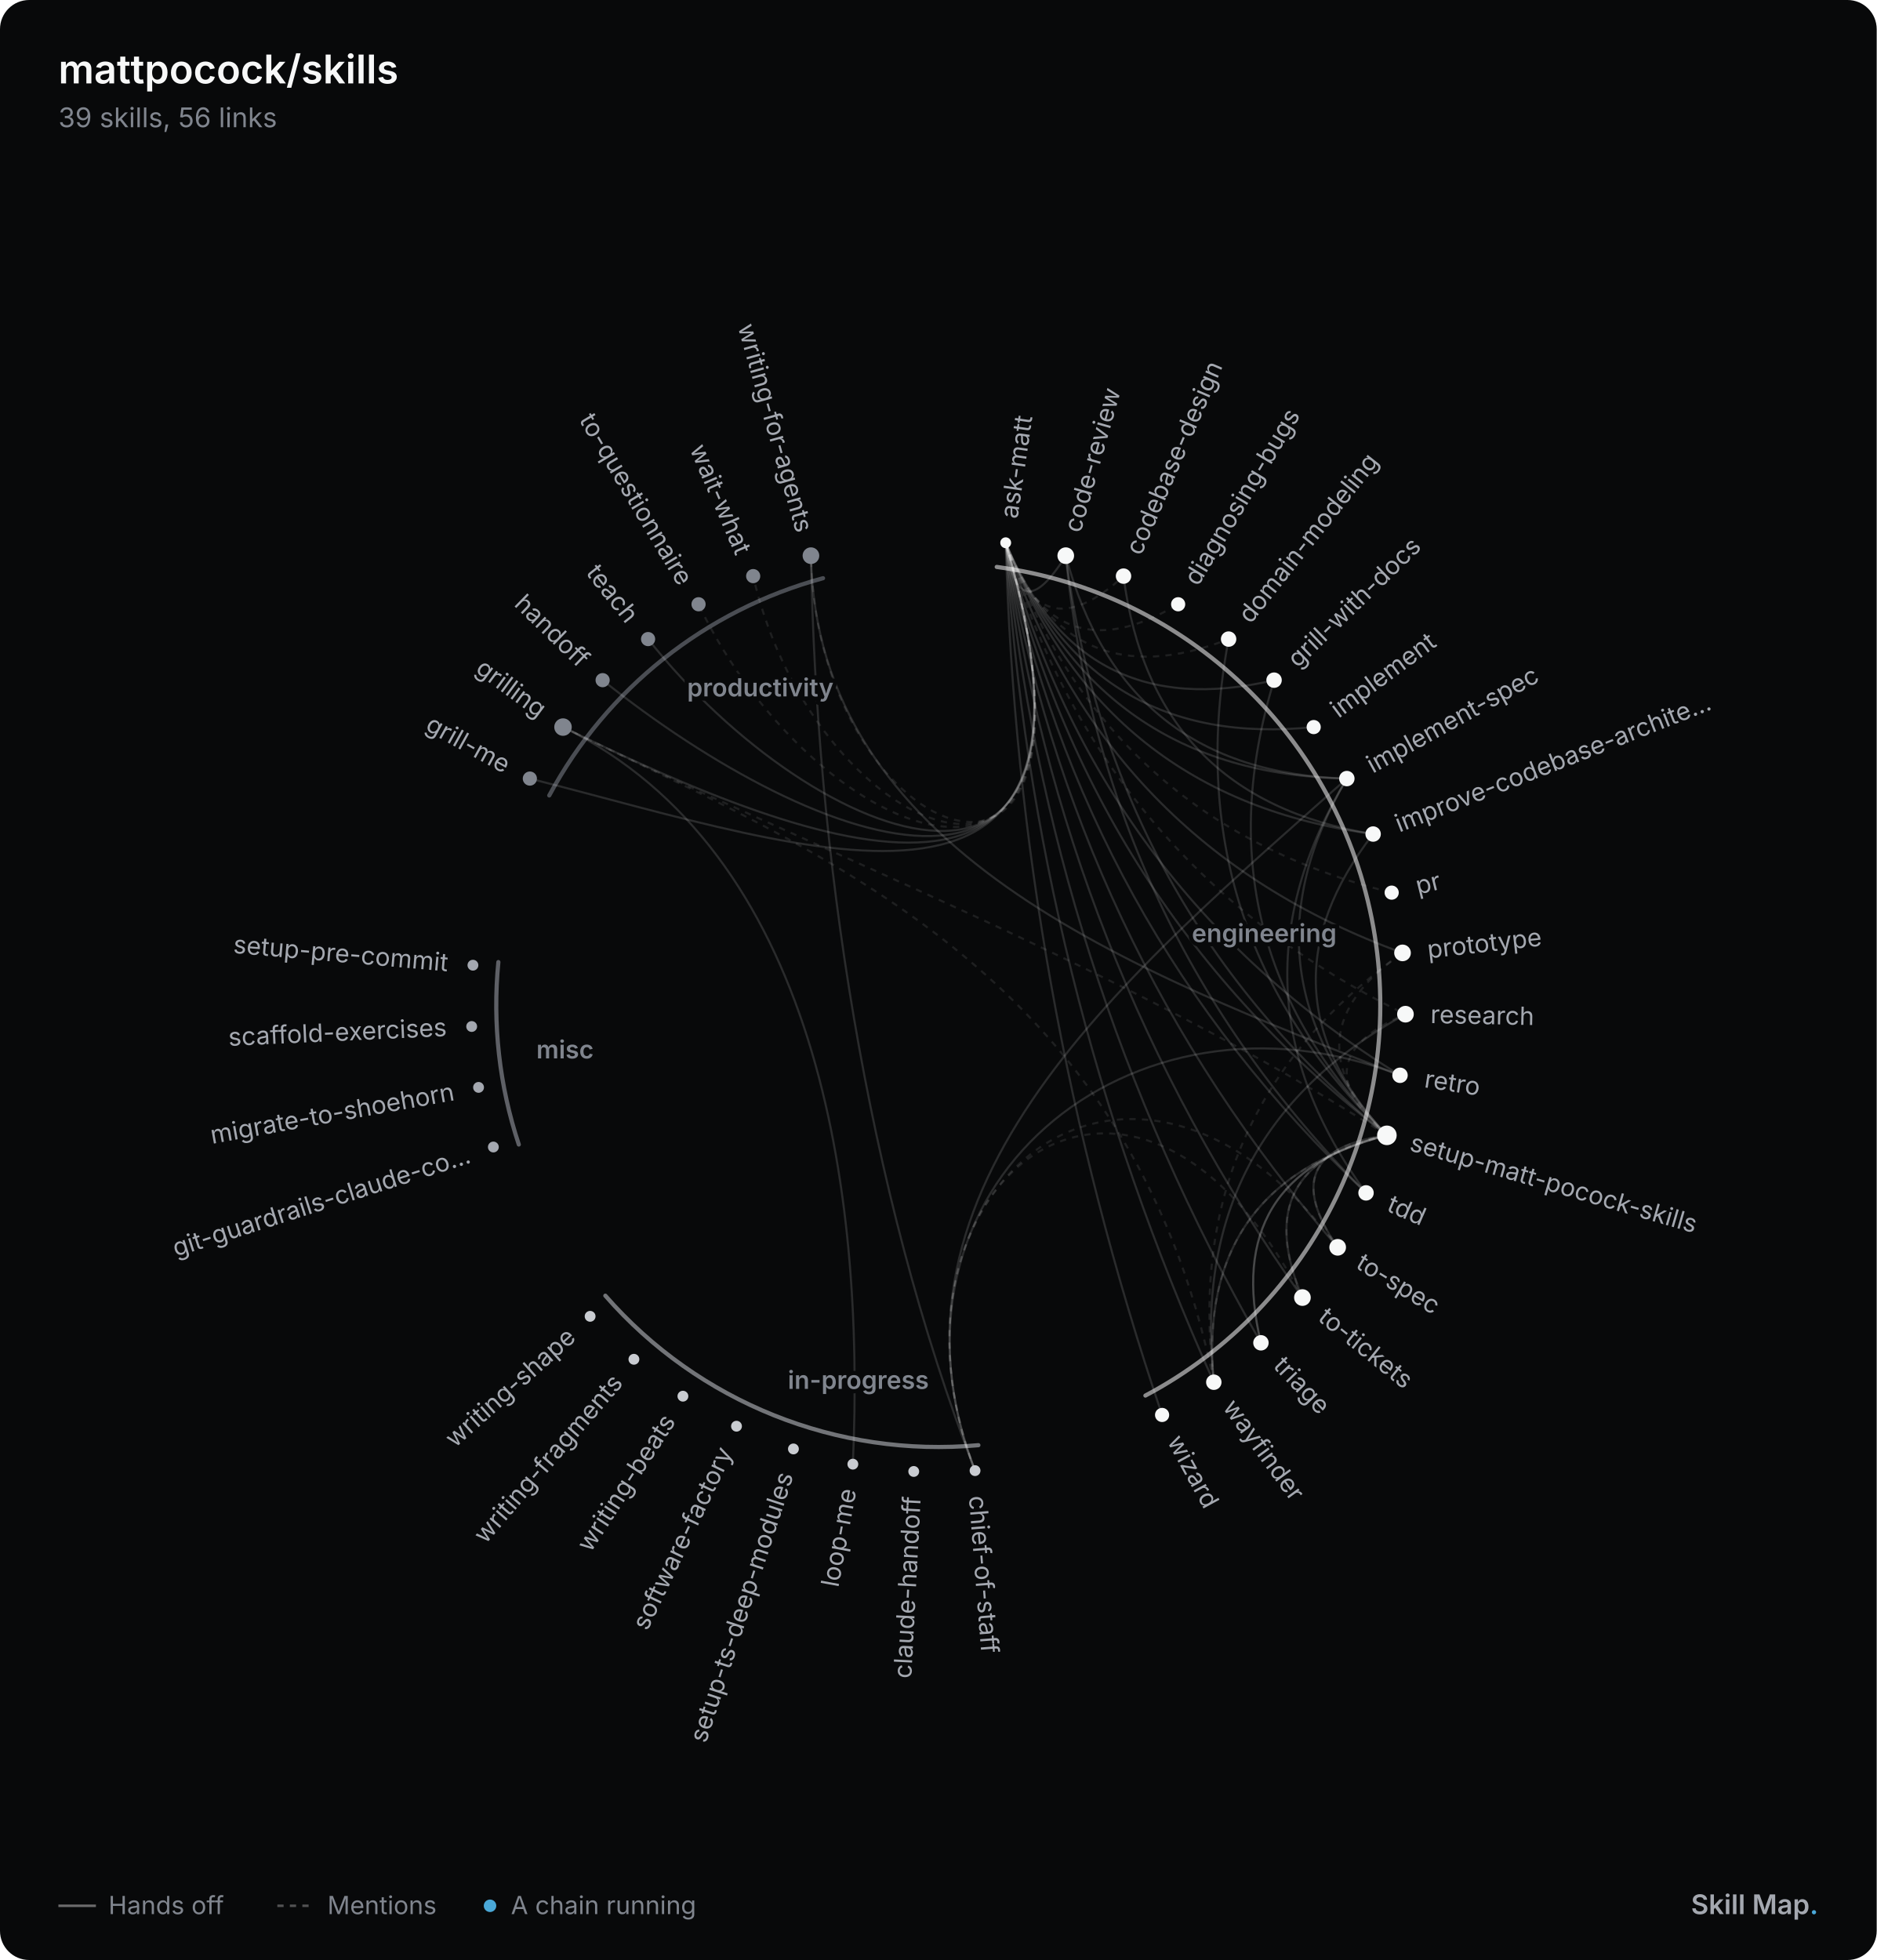
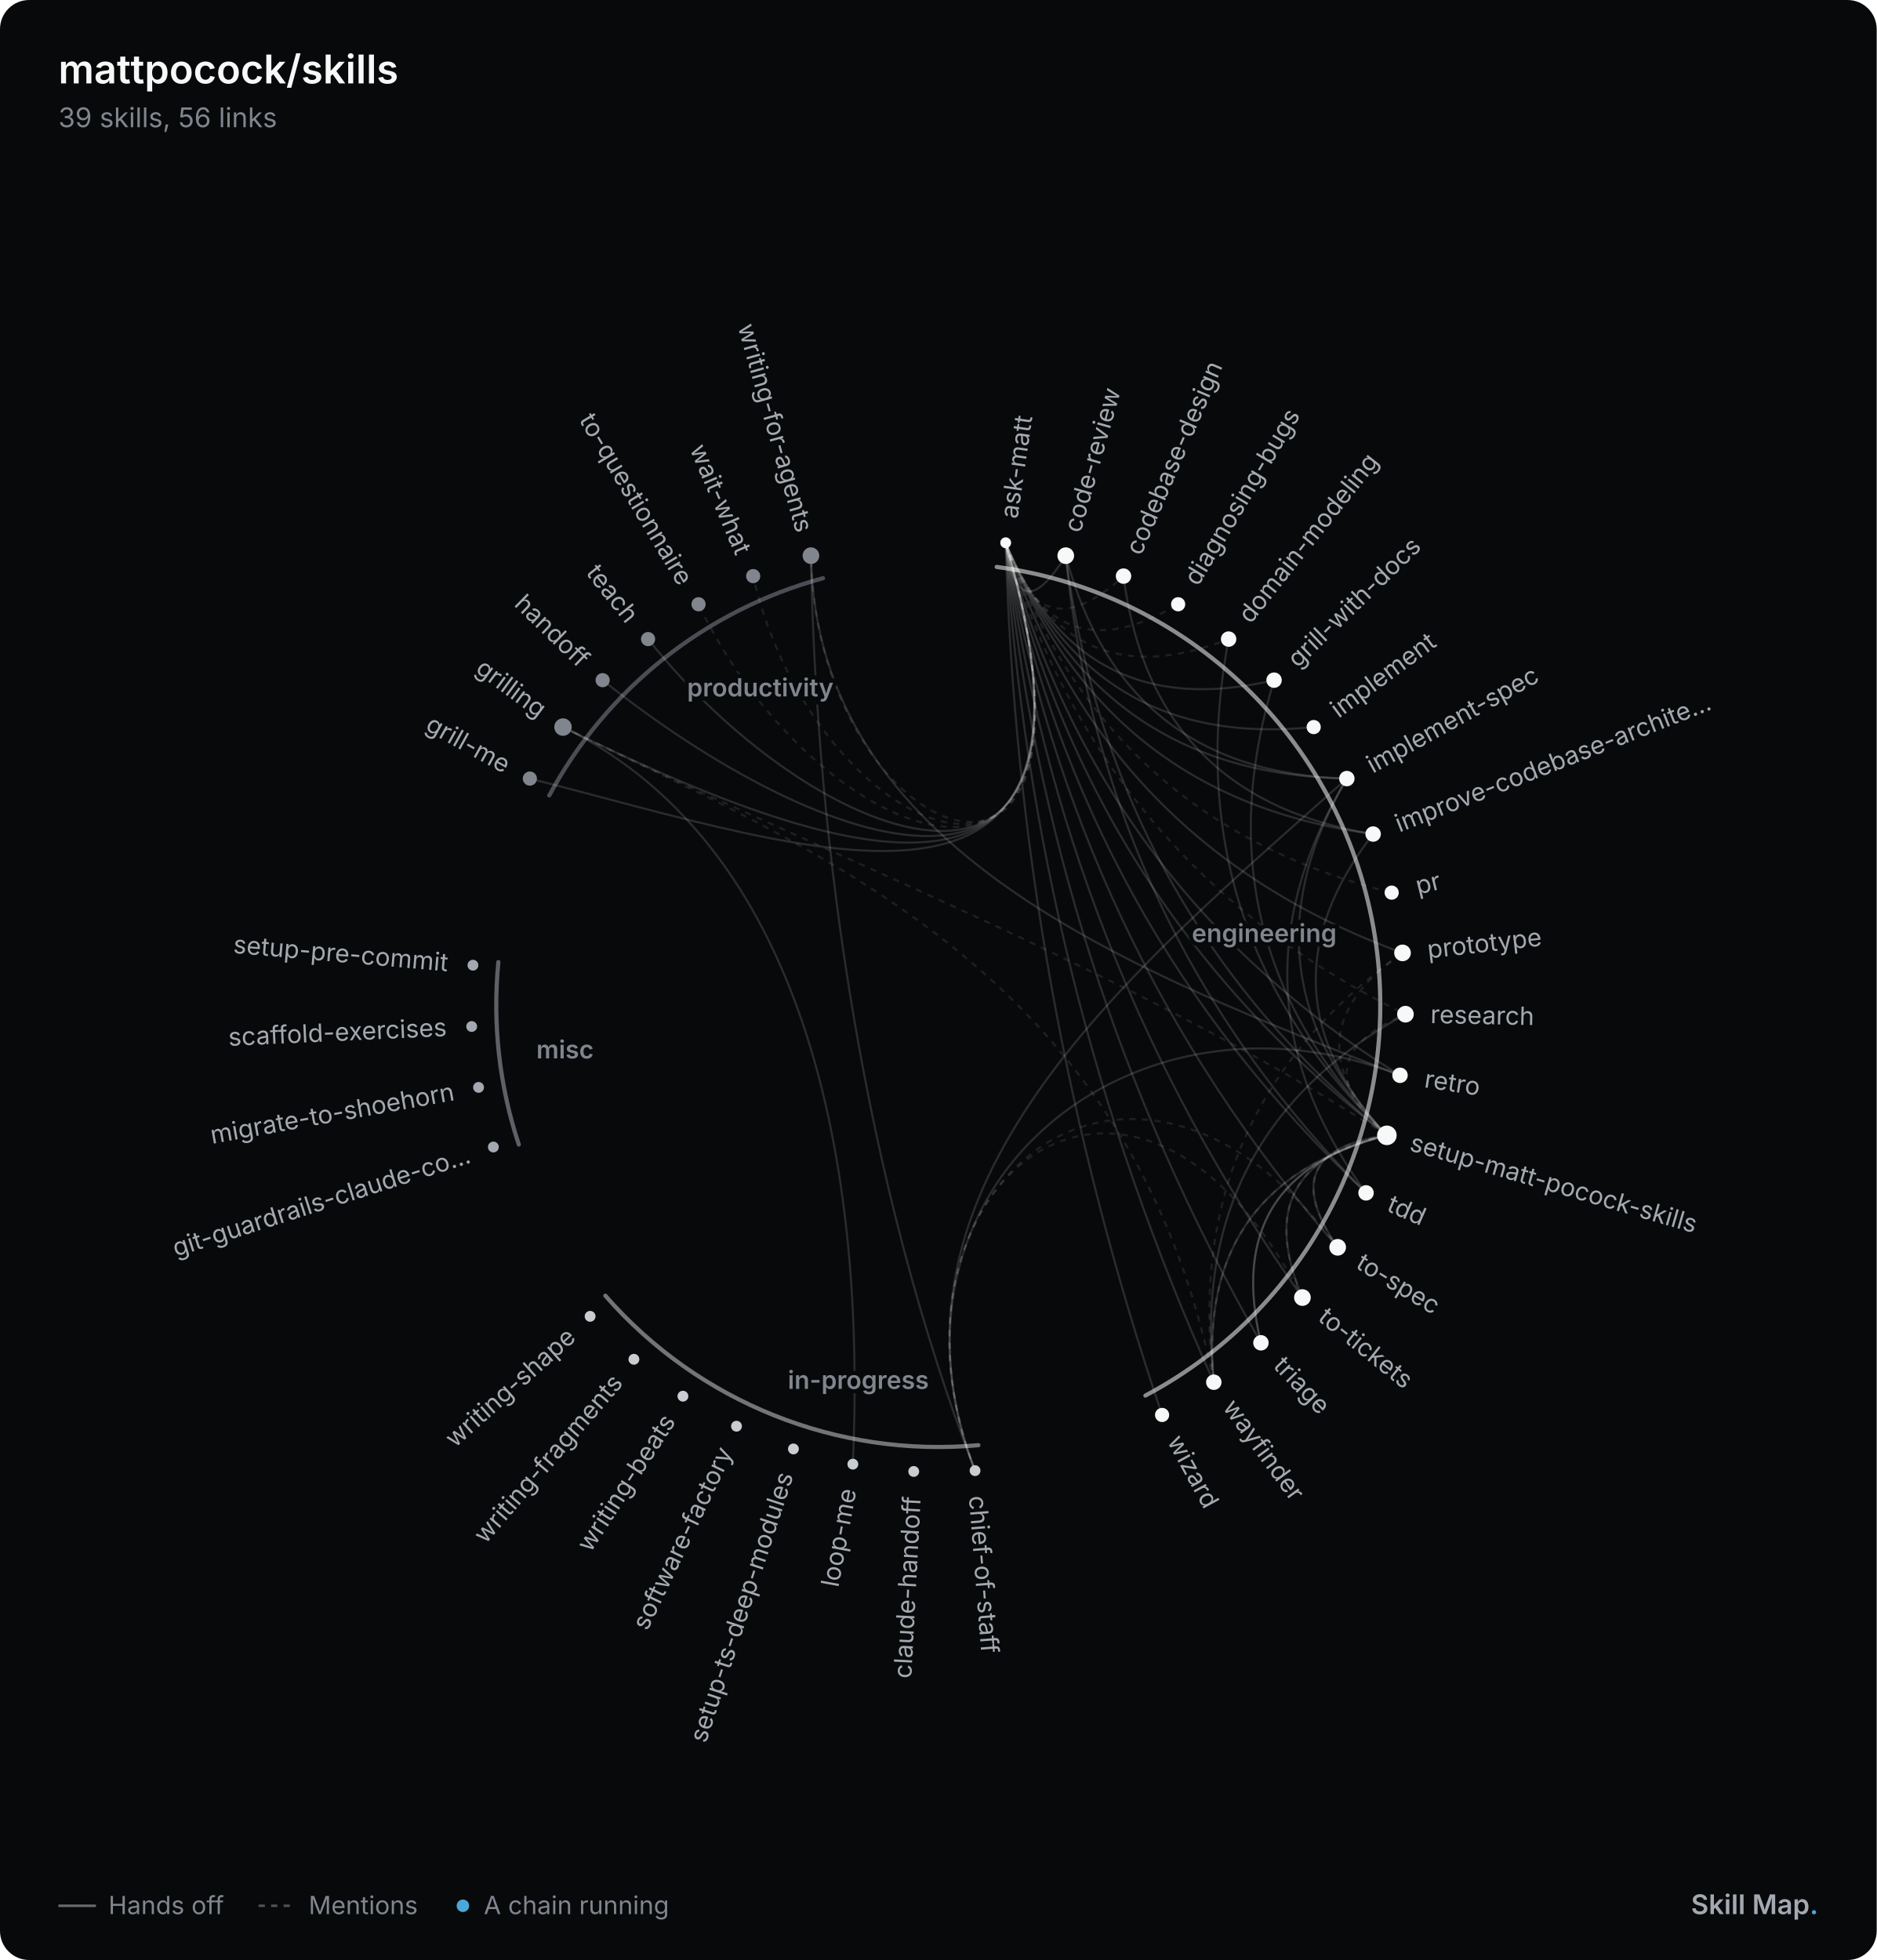
<svg xmlns="http://www.w3.org/2000/svg" viewBox="0 0 900 940" width="900" height="940" role="img" aria-label="Skill map of mattpocock/skills: 39 skills, 56 links">
  <rect width="900" height="940" rx="14" fill="#08090a" />
  <text x="28" y="40" font-size="19" font-weight="600" fill="#f7f8f8">mattpocock/skills</text>
  <text x="28" y="61" font-size="13" fill="#80858e">39 skills, 56 links</text>
  <style>text{font-family:-apple-system,BlinkMacSystemFont,'Segoe UI',Inter,system-ui,sans-serif}.sm-lab{fill:#a4a8b0}.sm-lab.on{fill:#f7f8f8;font-weight:600}.sm-lab.dim{fill:#45484d}.sm-grp{fill:#80858e;font-weight:600}.sm-e{fill:none;stroke:rgba(255,255,255,.14);stroke-width:1}.sm-e.m{stroke-dasharray:3 3;stroke:rgba(255,255,255,.09)}.sm-e.dim{stroke:rgba(255,255,255,.03)}.sm-e.in{stroke:#c9ccd1;stroke-width:1.5}.sm-e.h1{stroke:#4aa8d8;stroke-width:1.8}.sm-e.h2{stroke:#4aa8d8;stroke-opacity:.55;stroke-width:1.4}.sm-e.h3{stroke:#4aa8d8;stroke-opacity:.3;stroke-width:1.2}.sm-arc{fill:none;stroke-width:2;stroke-linecap:round}.sm-hot{fill:none;stroke:#4aa8d8;stroke-width:1.8}</style>
  <path class="sm-arc" stroke="#f7f8f8" stroke-opacity=".55" d="M478 271.9A212 212 0 0 1 549.3 669.3" />
  <path class="sm-arc" stroke="#c9ccd1" stroke-opacity=".55" d="M469.2 693.1A212 212 0 0 1 290.3 621.4" />
  <path class="sm-arc" stroke="#a4a8b0" stroke-opacity=".55" d="M248.8 548.9A212 212 0 0 1 239 461.4" />
  <path class="sm-arc" stroke="#80858e" stroke-opacity=".55" d="M263.4 381.5A212 212 0 0 1 394.7 277.3" />
  <path class="sm-e" d="M482.3 260.3Q488.1 303.6 511.1 266.5" />
  <path class="sm-e m" d="M482.3 260.3Q497.6 314.1 538.8 276.3" />
  <path class="sm-e m" d="M482.3 260.3Q505.8 325.1 565 289.8" />
  <path class="sm-e m" d="M482.3 260.3Q512.8 336.4 589.2 306.5" />
  <path class="sm-e" d="M482.3 260.3Q518.6 348 611 326.2" />
  <path class="sm-e" d="M482.3 260.3Q523.2 359.6 630 348.7" />
  <path class="sm-e" d="M482.3 260.3Q526.5 371.2 645.9 373.4" />
  <path class="sm-e" d="M482.3 260.3Q528.7 382.7 658.5 400" />
  <path class="sm-e m" d="M482.3 260.3Q529.7 394 667.4 428.1" />
  <path class="sm-e" d="M482.3 260.3Q529.6 405 672.6 457" />
  <path class="sm-e m" d="M482.3 260.3Q528.4 415.5 674 486.4" />
  <path class="sm-e" d="M482.3 260.3Q526.2 425.6 671.4 515.7" />
  <path class="sm-e" d="M482.3 260.3Q523 435 665.1 544.5" />
  <path class="sm-e" d="M482.3 260.3Q519 443.8 655.1 572.1" />
  <path class="sm-e" d="M482.3 260.3Q514.1 451.8 641.5 598.2" />
  <path class="sm-e" d="M482.3 260.3Q508.6 459 624.6 622.3" />
  <path class="sm-e" d="M482.3 260.3Q502.4 465.3 604.7 644" />
  <path class="sm-e" d="M482.3 260.3Q495.6 470.7 582.1 662.9" />
  <path class="sm-e" d="M482.3 260.3Q488.4 475.1 557.3 678.6" />
  <path class="sm-e" d="M482.3 260.3C542.6 465.4 391.5 408.3 254.1 373.4" />
  <path class="sm-e" d="M482.3 260.3C542.6 465.4 391.5 408.3 270 348.7" />
  <path class="sm-e" d="M482.3 260.3C542.6 465.4 391.5 408.3 289 326.2" />
  <path class="sm-e" d="M482.3 260.3C542.6 465.4 391.5 408.3 310.8 306.5" />
  <path class="sm-e m" d="M482.3 260.3C542.6 465.4 391.5 408.3 335 289.8" />
  <path class="sm-e m" d="M482.3 260.3C542.6 465.4 391.5 408.3 361.2 276.3" />
  <path class="sm-e m" d="M482.3 260.3C542.6 465.4 391.5 408.3 388.9 266.5" />
  <path class="sm-e" d="M511.1 266.5Q532.9 436 665.1 544.5" />
  <path class="sm-e" d="M645.9 373.4Q538.6 370.3 511.1 266.5" />
  <path class="sm-e" d="M645.9 373.4Q591.7 466.1 665.1 544.5" />
  <path class="sm-e" d="M645.9 373.4Q584.5 475.8 655.1 572.1" />
  <path class="sm-e" d="M658.5 400Q552.5 382.8 538.8 276.3" />
  <path class="sm-e" d="M671.4 515.7C542.6 465.4 391.5 408.3 388.9 266.5" />
  <path class="sm-e" d="M665.1 544.5Q563.1 445.9 589.2 306.5" />
  <path class="sm-e" d="M665.1 544.5Q572.9 451.5 611 326.2" />
  <path class="sm-e" d="M665.1 544.5Q600.4 475.1 658.5 400" />
  <path class="sm-e m" d="M665.1 544.5Q615.9 496.2 672.6 457" />
  <path class="sm-e m" d="M665.1 544.5Q622.5 508.3 674 486.4" />
  <path class="sm-e m" d="M665.1 544.5Q609.7 552.2 641.5 598.2" />
  <path class="sm-e m" d="M665.1 544.5Q597.7 558.9 624.6 622.3" />
  <path class="sm-e" d="M665.1 544.5Q585.5 564.3 604.7 644" />
  <path class="sm-e m" d="M665.1 544.5Q573.3 568.4 582.1 662.9" />
  <path class="sm-e m" d="M665.1 544.5C542.6 465.4 391.5 408.3 270 348.7" />
  <path class="sm-e" d="M655.1 572.1Q528.6 445 511.1 266.5" />
  <path class="sm-e" d="M641.5 598.2Q609.7 552.2 665.1 544.5" />
  <path class="sm-e" d="M624.6 622.3Q597.7 558.9 665.1 544.5" />
  <path class="sm-e" d="M604.7 644Q585.5 564.3 665.1 544.5" />
  <path class="sm-e m" d="M582.1 662.9Q566 533 672.6 457" />
  <path class="sm-e" d="M582.1 662.9Q569.4 544.1 674 486.4" />
  <path class="sm-e" d="M582.1 662.9Q573.3 568.4 665.1 544.5" />
  <path class="sm-e m" d="M582.1 662.9C542.6 465.4 391.5 408.3 270 348.7" />
  <path class="sm-e" d="M467.6 705.3C415 569.3 542.6 465.4 645.9 373.4" />
  <path class="sm-e" d="M467.6 705.3C415 569.3 542.6 465.4 671.4 515.7" />
  <path class="sm-e m" d="M467.6 705.3C415 569.3 542.6 465.4 641.5 598.2" />
  <path class="sm-e m" d="M467.6 705.3C415 569.3 542.6 465.4 624.6 622.3" />
  <path class="sm-e" d="M467.6 705.3C415 569.3 391.5 408.3 388.9 266.5" />
  <path class="sm-e" d="M409 702.2C415 569.3 391.5 408.3 270 348.7" />
  <text class="sm-grp" font-size="12" x="641" y="451.8" text-anchor="end" stroke="#08090a" stroke-width="4" paint-order="stroke">engineering</text>
  <text class="sm-grp" font-size="12" x="377.8" y="666.1" text-anchor="start" stroke="#08090a" stroke-width="4" paint-order="stroke">in-progress</text>
  <text class="sm-grp" font-size="12" x="257.2" y="507.6" text-anchor="start" stroke="#08090a" stroke-width="4" paint-order="stroke">misc</text>
  <text class="sm-grp" font-size="12" x="329.5" y="334" text-anchor="start" stroke="#08090a" stroke-width="4" paint-order="stroke">productivity</text>
  <path class="sm-hot" d="M467.6 705.3C415 569.3 542.6 465.4 645.9 373.4" opacity="0">
    <animate attributeName="opacity" values="0;0;.9;.9;0;0" keyTimes="0;0;0.071;0.268;0.315;1" dur="12.7s" repeatCount="indefinite" />
  </path>
  <circle r="2.8" fill="#4aa8d8" opacity="0">
    <animateMotion path="M467.6 705.3C415 569.3 542.6 465.4 645.9 373.4" keyPoints="0;0;1;1" keyTimes="0;0;0.071;1" calcMode="linear" dur="12.7s" repeatCount="indefinite" />
    <animate attributeName="opacity" values="0;0;1;1;0;0" keyTimes="0;0;0.002;0.071;0.073;1" dur="12.7s" repeatCount="indefinite" />
  </circle>
  <circle cx="645.9" cy="373.4" r="7.7" fill="none" stroke="#4aa8d8" stroke-width="1.6" opacity="0">
    <animate attributeName="opacity" values="0;0;1;0;0" keyTimes="0;0.071;0.091;0.161;1" dur="12.7s" repeatCount="indefinite" />
  </circle>
  <path class="sm-hot" d="M645.9 373.4Q591.7 466.1 665.1 544.5" opacity="0">
    <animate attributeName="opacity" values="0;0;.9;.9;0;0" keyTimes="0;0.071;0.142;0.268;0.315;1" dur="12.7s" repeatCount="indefinite" />
  </path>
  <circle r="2.8" fill="#4aa8d8" opacity="0">
    <animateMotion path="M645.9 373.4Q591.7 466.1 665.1 544.5" keyPoints="0;0;1;1" keyTimes="0;0.071;0.142;1" calcMode="linear" dur="12.7s" repeatCount="indefinite" />
    <animate attributeName="opacity" values="0;0;1;1;0;0" keyTimes="0;0.071;0.073;0.142;0.144;1" dur="12.7s" repeatCount="indefinite" />
  </circle>
  <circle cx="665.1" cy="544.5" r="8.7" fill="none" stroke="#4aa8d8" stroke-width="1.6" opacity="0">
    <animate attributeName="opacity" values="0;0;1;0;0" keyTimes="0;0.142;0.162;0.232;1" dur="12.7s" repeatCount="indefinite" />
  </circle>
  <path class="sm-hot" d="M665.1 544.5Q585.5 564.3 604.7 644" opacity="0">
    <animate attributeName="opacity" values="0;0;.9;.9;0;0" keyTimes="0;0.142;0.213;0.268;0.315;1" dur="12.7s" repeatCount="indefinite" />
  </path>
  <circle r="2.8" fill="#4aa8d8" opacity="0">
    <animateMotion path="M665.1 544.5Q585.5 564.3 604.7 644" keyPoints="0;0;1;1" keyTimes="0;0.142;0.213;1" calcMode="linear" dur="12.7s" repeatCount="indefinite" />
    <animate attributeName="opacity" values="0;0;1;1;0;0" keyTimes="0;0.142;0.144;0.213;0.215;1" dur="12.7s" repeatCount="indefinite" />
  </circle>
  <circle cx="604.7" cy="644" r="7.7" fill="none" stroke="#4aa8d8" stroke-width="1.6" opacity="0">
    <animate attributeName="opacity" values="0;0;1;0;0" keyTimes="0;0.213;0.233;0.303;1" dur="12.7s" repeatCount="indefinite" />
  </circle>
  <path class="sm-hot" d="M655.1 572.1Q528.6 445 511.1 266.5" opacity="0">
    <animate attributeName="opacity" values="0;0;.9;.9;0;0" keyTimes="0;0.11;0.181;0.378;0.425;1" dur="12.7s" repeatCount="indefinite" />
  </path>
  <circle r="2.8" fill="#4aa8d8" opacity="0">
    <animateMotion path="M655.1 572.1Q528.6 445 511.1 266.5" keyPoints="0;0;1;1" keyTimes="0;0.11;0.181;1" calcMode="linear" dur="12.7s" repeatCount="indefinite" />
    <animate attributeName="opacity" values="0;0;1;1;0;0" keyTimes="0;0.11;0.112;0.181;0.183;1" dur="12.7s" repeatCount="indefinite" />
  </circle>
  <circle cx="511.1" cy="266.5" r="8" fill="none" stroke="#4aa8d8" stroke-width="1.6" opacity="0">
    <animate attributeName="opacity" values="0;0;1;0;0" keyTimes="0;0.181;0.201;0.271;1" dur="12.7s" repeatCount="indefinite" />
  </circle>
  <path class="sm-hot" d="M511.1 266.5Q532.9 436 665.1 544.5" opacity="0">
    <animate attributeName="opacity" values="0;0;.9;.9;0;0" keyTimes="0;0.181;0.252;0.378;0.425;1" dur="12.7s" repeatCount="indefinite" />
  </path>
  <circle r="2.8" fill="#4aa8d8" opacity="0">
    <animateMotion path="M511.1 266.5Q532.9 436 665.1 544.5" keyPoints="0;0;1;1" keyTimes="0;0.181;0.252;1" calcMode="linear" dur="12.7s" repeatCount="indefinite" />
    <animate attributeName="opacity" values="0;0;1;1;0;0" keyTimes="0;0.181;0.183;0.252;0.254;1" dur="12.7s" repeatCount="indefinite" />
  </circle>
  <circle cx="665.1" cy="544.5" r="8.7" fill="none" stroke="#4aa8d8" stroke-width="1.6" opacity="0">
    <animate attributeName="opacity" values="0;0;1;0;0" keyTimes="0;0.252;0.272;0.342;1" dur="12.7s" repeatCount="indefinite" />
  </circle>
  <path class="sm-hot" d="M665.1 544.5Q585.5 564.3 604.7 644" opacity="0">
    <animate attributeName="opacity" values="0;0;.9;.9;0;0" keyTimes="0;0.252;0.323;0.378;0.425;1" dur="12.7s" repeatCount="indefinite" />
  </path>
  <circle r="2.8" fill="#4aa8d8" opacity="0">
    <animateMotion path="M665.1 544.5Q585.5 564.3 604.7 644" keyPoints="0;0;1;1" keyTimes="0;0.252;0.323;1" calcMode="linear" dur="12.7s" repeatCount="indefinite" />
    <animate attributeName="opacity" values="0;0;1;1;0;0" keyTimes="0;0.252;0.254;0.323;0.325;1" dur="12.7s" repeatCount="indefinite" />
  </circle>
  <circle cx="604.7" cy="644" r="7.7" fill="none" stroke="#4aa8d8" stroke-width="1.6" opacity="0">
    <animate attributeName="opacity" values="0;0;1;0;0" keyTimes="0;0.323;0.343;0.413;1" dur="12.7s" repeatCount="indefinite" />
  </circle>
  <path class="sm-hot" d="M604.7 644Q585.5 564.3 665.1 544.5" opacity="0">
    <animate attributeName="opacity" values="0;0;.9;.9;0;0" keyTimes="0;0.221;0.291;0.488;0.535;1" dur="12.7s" repeatCount="indefinite" />
  </path>
  <circle r="2.8" fill="#4aa8d8" opacity="0">
    <animateMotion path="M604.7 644Q585.5 564.3 665.1 544.5" keyPoints="0;0;1;1" keyTimes="0;0.221;0.291;1" calcMode="linear" dur="12.7s" repeatCount="indefinite" />
    <animate attributeName="opacity" values="0;0;1;1;0;0" keyTimes="0;0.221;0.223;0.291;0.293;1" dur="12.7s" repeatCount="indefinite" />
  </circle>
  <circle cx="665.1" cy="544.5" r="8.7" fill="none" stroke="#4aa8d8" stroke-width="1.6" opacity="0">
    <animate attributeName="opacity" values="0;0;1;0;0" keyTimes="0;0.291;0.311;0.381;1" dur="12.7s" repeatCount="indefinite" />
  </circle>
  <path class="sm-hot" d="M665.1 544.5Q600.4 475.1 658.5 400" opacity="0">
    <animate attributeName="opacity" values="0;0;.9;.9;0;0" keyTimes="0;0.291;0.362;0.488;0.535;1" dur="12.7s" repeatCount="indefinite" />
  </path>
  <circle r="2.8" fill="#4aa8d8" opacity="0">
    <animateMotion path="M665.1 544.5Q600.4 475.1 658.5 400" keyPoints="0;0;1;1" keyTimes="0;0.291;0.362;1" calcMode="linear" dur="12.7s" repeatCount="indefinite" />
    <animate attributeName="opacity" values="0;0;1;1;0;0" keyTimes="0;0.291;0.293;0.362;0.364;1" dur="12.7s" repeatCount="indefinite" />
  </circle>
  <circle cx="658.5" cy="400" r="7.7" fill="none" stroke="#4aa8d8" stroke-width="1.6" opacity="0">
    <animate attributeName="opacity" values="0;0;1;0;0" keyTimes="0;0.362;0.382;0.452;1" dur="12.7s" repeatCount="indefinite" />
  </circle>
  <path class="sm-hot" d="M658.5 400Q552.5 382.8 538.8 276.3" opacity="0">
    <animate attributeName="opacity" values="0;0;.9;.9;0;0" keyTimes="0;0.362;0.433;0.488;0.535;1" dur="12.7s" repeatCount="indefinite" />
  </path>
  <circle r="2.8" fill="#4aa8d8" opacity="0">
    <animateMotion path="M658.5 400Q552.5 382.8 538.8 276.3" keyPoints="0;0;1;1" keyTimes="0;0.362;0.433;1" calcMode="linear" dur="12.7s" repeatCount="indefinite" />
    <animate attributeName="opacity" values="0;0;1;1;0;0" keyTimes="0;0.362;0.364;0.433;0.435;1" dur="12.7s" repeatCount="indefinite" />
  </circle>
  <circle cx="538.8" cy="276.3" r="7.7" fill="none" stroke="#4aa8d8" stroke-width="1.6" opacity="0">
    <animate attributeName="opacity" values="0;0;1;0;0" keyTimes="0;0.433;0.453;0.523;1" dur="12.7s" repeatCount="indefinite" />
  </circle>
  <path class="sm-hot" d="M482.3 260.3Q523 435 665.1 544.5" opacity="0">
    <animate attributeName="opacity" values="0;0;.9;.9;0;0" keyTimes="0;0.331;0.402;0.528;0.575;1" dur="12.7s" repeatCount="indefinite" />
  </path>
  <circle r="2.8" fill="#4aa8d8" opacity="0">
    <animateMotion path="M482.3 260.3Q523 435 665.1 544.5" keyPoints="0;0;1;1" keyTimes="0;0.331;0.402;1" calcMode="linear" dur="12.7s" repeatCount="indefinite" />
    <animate attributeName="opacity" values="0;0;1;1;0;0" keyTimes="0;0.331;0.333;0.402;0.404;1" dur="12.7s" repeatCount="indefinite" />
  </circle>
  <circle cx="665.1" cy="544.5" r="8.7" fill="none" stroke="#4aa8d8" stroke-width="1.6" opacity="0">
    <animate attributeName="opacity" values="0;0;1;0;0" keyTimes="0;0.402;0.422;0.492;1" dur="12.7s" repeatCount="indefinite" />
  </circle>
  <path class="sm-hot" d="M665.1 544.5Q585.5 564.3 604.7 644" opacity="0">
    <animate attributeName="opacity" values="0;0;.9;.9;0;0" keyTimes="0;0.402;0.472;0.528;0.575;1" dur="12.7s" repeatCount="indefinite" />
  </path>
  <circle r="2.8" fill="#4aa8d8" opacity="0">
    <animateMotion path="M665.1 544.5Q585.5 564.3 604.7 644" keyPoints="0;0;1;1" keyTimes="0;0.402;0.472;1" calcMode="linear" dur="12.7s" repeatCount="indefinite" />
    <animate attributeName="opacity" values="0;0;1;1;0;0" keyTimes="0;0.402;0.404;0.472;0.474;1" dur="12.7s" repeatCount="indefinite" />
  </circle>
  <circle cx="604.7" cy="644" r="7.7" fill="none" stroke="#4aa8d8" stroke-width="1.6" opacity="0">
    <animate attributeName="opacity" values="0;0;1;0;0" keyTimes="0;0.472;0.492;0.562;1" dur="12.7s" repeatCount="indefinite" />
  </circle>
  <path class="sm-hot" d="M582.1 662.9Q573.3 568.4 665.1 544.5" opacity="0">
    <animate attributeName="opacity" values="0;0;.9;.9;0;0" keyTimes="0;0.441;0.512;0.638;0.685;1" dur="12.7s" repeatCount="indefinite" />
  </path>
  <circle r="2.8" fill="#4aa8d8" opacity="0">
    <animateMotion path="M582.1 662.9Q573.3 568.4 665.1 544.5" keyPoints="0;0;1;1" keyTimes="0;0.441;0.512;1" calcMode="linear" dur="12.7s" repeatCount="indefinite" />
    <animate attributeName="opacity" values="0;0;1;1;0;0" keyTimes="0;0.441;0.443;0.512;0.514;1" dur="12.7s" repeatCount="indefinite" />
  </circle>
  <circle cx="665.1" cy="544.5" r="8.7" fill="none" stroke="#4aa8d8" stroke-width="1.6" opacity="0">
    <animate attributeName="opacity" values="0;0;1;0;0" keyTimes="0;0.512;0.532;0.602;1" dur="12.7s" repeatCount="indefinite" />
  </circle>
  <path class="sm-hot" d="M665.1 544.5Q585.5 564.3 604.7 644" opacity="0">
    <animate attributeName="opacity" values="0;0;.9;.9;0;0" keyTimes="0;0.512;0.583;0.638;0.685;1" dur="12.7s" repeatCount="indefinite" />
  </path>
  <circle r="2.8" fill="#4aa8d8" opacity="0">
    <animateMotion path="M665.1 544.5Q585.5 564.3 604.7 644" keyPoints="0;0;1;1" keyTimes="0;0.512;0.583;1" calcMode="linear" dur="12.7s" repeatCount="indefinite" />
    <animate attributeName="opacity" values="0;0;1;1;0;0" keyTimes="0;0.512;0.514;0.583;0.585;1" dur="12.7s" repeatCount="indefinite" />
  </circle>
  <circle cx="604.7" cy="644" r="7.7" fill="none" stroke="#4aa8d8" stroke-width="1.6" opacity="0">
    <animate attributeName="opacity" values="0;0;1;0;0" keyTimes="0;0.583;0.603;0.673;1" dur="12.7s" repeatCount="indefinite" />
  </circle>
  <path class="sm-hot" d="M641.5 598.2Q609.7 552.2 665.1 544.5" opacity="0">
    <animate attributeName="opacity" values="0;0;.9;.9;0;0" keyTimes="0;0.551;0.622;0.748;0.795;1" dur="12.7s" repeatCount="indefinite" />
  </path>
  <circle r="2.8" fill="#4aa8d8" opacity="0">
    <animateMotion path="M641.5 598.2Q609.7 552.2 665.1 544.5" keyPoints="0;0;1;1" keyTimes="0;0.551;0.622;1" calcMode="linear" dur="12.7s" repeatCount="indefinite" />
    <animate attributeName="opacity" values="0;0;1;1;0;0" keyTimes="0;0.551;0.553;0.622;0.624;1" dur="12.7s" repeatCount="indefinite" />
  </circle>
  <circle cx="665.1" cy="544.5" r="8.7" fill="none" stroke="#4aa8d8" stroke-width="1.6" opacity="0">
    <animate attributeName="opacity" values="0;0;1;0;0" keyTimes="0;0.622;0.642;0.712;1" dur="12.7s" repeatCount="indefinite" />
  </circle>
  <path class="sm-hot" d="M665.1 544.5Q585.5 564.3 604.7 644" opacity="0">
    <animate attributeName="opacity" values="0;0;.9;.9;0;0" keyTimes="0;0.622;0.693;0.748;0.795;1" dur="12.7s" repeatCount="indefinite" />
  </path>
  <circle r="2.8" fill="#4aa8d8" opacity="0">
    <animateMotion path="M665.1 544.5Q585.5 564.3 604.7 644" keyPoints="0;0;1;1" keyTimes="0;0.622;0.693;1" calcMode="linear" dur="12.7s" repeatCount="indefinite" />
    <animate attributeName="opacity" values="0;0;1;1;0;0" keyTimes="0;0.622;0.624;0.693;0.695;1" dur="12.7s" repeatCount="indefinite" />
  </circle>
  <circle cx="604.7" cy="644" r="7.7" fill="none" stroke="#4aa8d8" stroke-width="1.6" opacity="0">
    <animate attributeName="opacity" values="0;0;1;0;0" keyTimes="0;0.693;0.713;0.783;1" dur="12.7s" repeatCount="indefinite" />
  </circle>
  <path class="sm-hot" d="M624.6 622.3Q597.7 558.9 665.1 544.5" opacity="0">
    <animate attributeName="opacity" values="0;0;.9;.9;0;0" keyTimes="0;0.661;0.732;0.858;0.905;1" dur="12.7s" repeatCount="indefinite" />
  </path>
  <circle r="2.8" fill="#4aa8d8" opacity="0">
    <animateMotion path="M624.6 622.3Q597.7 558.9 665.1 544.5" keyPoints="0;0;1;1" keyTimes="0;0.661;0.732;1" calcMode="linear" dur="12.7s" repeatCount="indefinite" />
    <animate attributeName="opacity" values="0;0;1;1;0;0" keyTimes="0;0.661;0.663;0.732;0.734;1" dur="12.7s" repeatCount="indefinite" />
  </circle>
  <circle cx="665.1" cy="544.5" r="8.7" fill="none" stroke="#4aa8d8" stroke-width="1.6" opacity="0">
    <animate attributeName="opacity" values="0;0;1;0;0" keyTimes="0;0.732;0.752;0.822;1" dur="12.7s" repeatCount="indefinite" />
  </circle>
  <path class="sm-hot" d="M665.1 544.5Q585.5 564.3 604.7 644" opacity="0">
    <animate attributeName="opacity" values="0;0;.9;.9;0;0" keyTimes="0;0.732;0.803;0.858;0.905;1" dur="12.7s" repeatCount="indefinite" />
  </path>
  <circle r="2.8" fill="#4aa8d8" opacity="0">
    <animateMotion path="M665.1 544.5Q585.5 564.3 604.7 644" keyPoints="0;0;1;1" keyTimes="0;0.732;0.803;1" calcMode="linear" dur="12.7s" repeatCount="indefinite" />
    <animate attributeName="opacity" values="0;0;1;1;0;0" keyTimes="0;0.732;0.734;0.803;0.805;1" dur="12.7s" repeatCount="indefinite" />
  </circle>
  <circle cx="604.7" cy="644" r="7.7" fill="none" stroke="#4aa8d8" stroke-width="1.6" opacity="0">
    <animate attributeName="opacity" values="0;0;1;0;0" keyTimes="0;0.803;0.823;0.893;1" dur="12.7s" repeatCount="indefinite" />
  </circle>
  <g font-size="12">
    <g class="sm-n" data-i="0">
      <circle cx="482.3" cy="260.3" r="8.6" fill="transparent" />
      <circle cx="482.3" cy="260.3" r="2.6" fill="#f7f8f8" />
      <text class="sm-lab" x="484" y="248.5" dy=".33em" text-anchor="start" transform="rotate(-81.7 484 248.5)">ask-matt</text>
    </g>
    <g class="sm-n" data-i="1">
      <circle cx="511.1" cy="266.5" r="10" fill="transparent" />
      <circle cx="511.1" cy="266.5" r="4" fill="#f7f8f8" />
      <text class="sm-lab" x="514.3" y="254.9" dy=".33em" text-anchor="start" transform="rotate(-74.2 514.3 254.9)">code-review</text>
    </g>
    <g class="sm-n" data-i="2">
      <circle cx="538.8" cy="276.3" r="9.7" fill="transparent" />
      <circle cx="538.8" cy="276.3" r="3.7" fill="#f7f8f8" />
      <text class="sm-lab" x="543.5" y="265.3" dy=".33em" text-anchor="start" transform="rotate(-66.7 543.5 265.3)">codebase-design</text>
    </g>
    <g class="sm-n" data-i="3">
      <circle cx="565" cy="289.8" r="9.4" fill="transparent" />
      <circle cx="565" cy="289.8" r="3.4" fill="#f7f8f8" />
      <text class="sm-lab" x="571.1" y="279.5" dy=".33em" text-anchor="start" transform="rotate(-59.1 571.1 279.5)">diagnosing-bugs</text>
    </g>
    <g class="sm-n" data-i="4">
      <circle cx="589.2" cy="306.5" r="9.7" fill="transparent" />
      <circle cx="589.2" cy="306.5" r="3.7" fill="#f7f8f8" />
      <text class="sm-lab" x="596.6" y="297.1" dy=".33em" text-anchor="start" transform="rotate(-51.6 596.6 297.1)">domain-modeling</text>
    </g>
    <g class="sm-n" data-i="5">
      <circle cx="611" cy="326.2" r="9.7" fill="transparent" />
      <circle cx="611" cy="326.2" r="3.7" fill="#f7f8f8" />
      <text class="sm-lab" x="619.6" y="317.9" dy=".33em" text-anchor="start" transform="rotate(-44.1 619.6 317.9)">grill-with-docs</text>
    </g>
    <g class="sm-n" data-i="6">
      <circle cx="630" cy="348.7" r="9.4" fill="transparent" />
      <circle cx="630" cy="348.7" r="3.4" fill="#f7f8f8" />
      <text class="sm-lab" x="639.6" y="341.5" dy=".33em" text-anchor="start" transform="rotate(-36.5 639.6 341.5)">implement</text>
    </g>
    <g class="sm-n" data-i="7">
      <circle cx="645.9" cy="373.4" r="9.7" fill="transparent" />
      <circle cx="645.9" cy="373.4" r="3.7" fill="#f7f8f8" />
      <text class="sm-lab" x="656.4" y="367.6" dy=".33em" text-anchor="start" transform="rotate(-29 656.4 367.6)">implement-spec</text>
    </g>
    <g class="sm-n" data-i="8">
      <circle cx="658.5" cy="400" r="9.7" fill="transparent" />
      <circle cx="658.5" cy="400" r="3.7" fill="#f7f8f8" />
      <text class="sm-lab" x="669.6" y="395.6" dy=".33em" text-anchor="start" transform="rotate(-21.5 669.6 395.6)">improve-codebase-archite…</text>
    </g>
    <g class="sm-n" data-i="9">
      <circle cx="667.4" cy="428.1" r="9.4" fill="transparent" />
      <circle cx="667.4" cy="428.1" r="3.4" fill="#f7f8f8" />
      <text class="sm-lab" x="679.1" y="425.2" dy=".33em" text-anchor="start" transform="rotate(-13.9 679.1 425.2)">pr</text>
    </g>
    <g class="sm-n" data-i="10">
      <circle cx="672.6" cy="457" r="10" fill="transparent" />
      <circle cx="672.6" cy="457" r="4" fill="#f7f8f8" />
      <text class="sm-lab" x="684.5" y="455.7" dy=".33em" text-anchor="start" transform="rotate(-6.4 684.5 455.7)">prototype</text>
    </g>
    <g class="sm-n" data-i="11">
      <circle cx="674" cy="486.4" r="10" fill="transparent" />
      <circle cx="674" cy="486.4" r="4" fill="#f7f8f8" />
      <text class="sm-lab" x="686" y="486.7" dy=".33em" text-anchor="start" transform="rotate(1.1 686 486.7)">research</text>
    </g>
    <g class="sm-n" data-i="12">
      <circle cx="671.4" cy="515.7" r="9.7" fill="transparent" />
      <circle cx="671.4" cy="515.7" r="3.7" fill="#f7f8f8" />
      <text class="sm-lab" x="683.3" y="517.5" dy=".33em" text-anchor="start" transform="rotate(8.7 683.3 517.5)">retro</text>
    </g>
    <g class="sm-n" data-i="13">
      <circle cx="665.1" cy="544.5" r="10.7" fill="transparent" />
      <circle cx="665.1" cy="544.5" r="4.7" fill="#f7f8f8" />
      <text class="sm-lab" x="676.6" y="547.8" dy=".33em" text-anchor="start" transform="rotate(16.2 676.6 547.8)">setup-matt-pocock-skills</text>
    </g>
    <g class="sm-n" data-i="14">
      <circle cx="655.1" cy="572.1" r="9.7" fill="transparent" />
      <circle cx="655.1" cy="572.1" r="3.7" fill="#f7f8f8" />
      <text class="sm-lab" x="666.1" y="576.9" dy=".33em" text-anchor="start" transform="rotate(23.7 666.1 576.9)">tdd</text>
    </g>
    <g class="sm-n" data-i="15">
      <circle cx="641.5" cy="598.2" r="10" fill="transparent" />
      <circle cx="641.5" cy="598.2" r="4" fill="#f7f8f8" />
      <text class="sm-lab" x="651.7" y="604.4" dy=".33em" text-anchor="start" transform="rotate(31.3 651.7 604.4)">to-spec</text>
    </g>
    <g class="sm-n" data-i="16">
      <circle cx="624.6" cy="622.3" r="10" fill="transparent" />
      <circle cx="624.6" cy="622.3" r="4" fill="#f7f8f8" />
      <text class="sm-lab" x="634" y="629.8" dy=".33em" text-anchor="start" transform="rotate(38.8 634 629.8)">to-tickets</text>
    </g>
    <g class="sm-n" data-i="17">
      <circle cx="604.7" cy="644" r="9.7" fill="transparent" />
      <circle cx="604.7" cy="644" r="3.7" fill="#f7f8f8" />
      <text class="sm-lab" x="613" y="652.7" dy=".33em" text-anchor="start" transform="rotate(46.3 613 652.7)">triage</text>
    </g>
    <g class="sm-n" data-i="18">
      <circle cx="582.1" cy="662.9" r="9.7" fill="transparent" />
      <circle cx="582.1" cy="662.9" r="3.7" fill="#f7f8f8" />
      <text class="sm-lab" x="589.2" y="672.6" dy=".33em" text-anchor="start" transform="rotate(53.8 589.2 672.6)">wayfinder</text>
    </g>
    <g class="sm-n" data-i="19">
      <circle cx="557.3" cy="678.6" r="9.4" fill="transparent" />
      <circle cx="557.3" cy="678.6" r="3.4" fill="#f7f8f8" />
      <text class="sm-lab" x="563" y="689.2" dy=".33em" text-anchor="start" transform="rotate(61.4 563 689.2)">wizard</text>
    </g>
    <g class="sm-n" data-i="20">
      <circle cx="467.6" cy="705.3" r="8.6" fill="transparent" />
      <circle cx="467.6" cy="705.3" r="2.6" fill="#c9ccd1" />
      <text class="sm-lab" x="468.6" y="717.3" dy=".33em" text-anchor="start" transform="rotate(85.5 468.6 717.3)">chief-of-staff</text>
    </g>
    <g class="sm-n" data-i="21">
      <circle cx="438.2" cy="705.7" r="8.6" fill="transparent" />
      <circle cx="438.2" cy="705.7" r="2.6" fill="#c9ccd1" />
      <text class="sm-lab" x="437.6" y="717.7" dy=".33em" text-anchor="end" transform="rotate(273 437.6 717.7)">claude-handoff</text>
    </g>
    <g class="sm-n" data-i="22">
      <circle cx="409" cy="702.2" r="8.6" fill="transparent" />
      <circle cx="409" cy="702.2" r="2.6" fill="#c9ccd1" />
      <text class="sm-lab" x="406.8" y="714" dy=".33em" text-anchor="end" transform="rotate(280.5 406.8 714)">loop-me</text>
    </g>
    <g class="sm-n" data-i="23">
      <circle cx="380.5" cy="694.9" r="8.6" fill="transparent" />
      <circle cx="380.5" cy="694.9" r="2.6" fill="#c9ccd1" />
      <text class="sm-lab" x="376.8" y="706.4" dy=".33em" text-anchor="end" transform="rotate(288.1 376.8 706.4)">setup-ts-deep-modules</text>
    </g>
    <g class="sm-n" data-i="24">
      <circle cx="353.2" cy="684" r="8.6" fill="transparent" />
      <circle cx="353.2" cy="684" r="2.6" fill="#c9ccd1" />
      <text class="sm-lab" x="348" y="694.8" dy=".33em" text-anchor="end" transform="rotate(295.6 348 694.8)">software-factory</text>
    </g>
    <g class="sm-n" data-i="25">
      <circle cx="327.5" cy="669.6" r="8.6" fill="transparent" />
      <circle cx="327.5" cy="669.6" r="2.6" fill="#c9ccd1" />
      <text class="sm-lab" x="321" y="679.6" dy=".33em" text-anchor="end" transform="rotate(303.1 321 679.6)">writing-beats</text>
    </g>
    <g class="sm-n" data-i="26">
      <circle cx="304" cy="651.9" r="8.6" fill="transparent" />
      <circle cx="304" cy="651.9" r="2.6" fill="#c9ccd1" />
      <text class="sm-lab" x="296.2" y="661" dy=".33em" text-anchor="end" transform="rotate(310.7 296.2 661)">writing-fragments</text>
    </g>
    <g class="sm-n" data-i="27">
      <circle cx="283" cy="631.3" r="8.6" fill="transparent" />
      <circle cx="283" cy="631.3" r="2.6" fill="#c9ccd1" />
      <text class="sm-lab" x="274.1" y="639.3" dy=".33em" text-anchor="end" transform="rotate(318.2 274.1 639.3)">writing-shape</text>
    </g>
    <g class="sm-n" data-i="28">
      <circle cx="236.6" cy="550.1" r="8.6" fill="transparent" />
      <circle cx="236.6" cy="550.1" r="2.6" fill="#a4a8b0" />
      <text class="sm-lab" x="225.2" y="553.7" dy=".33em" text-anchor="end" transform="rotate(342.3 225.2 553.7)">git-guardrails-claude-co…</text>
    </g>
    <g class="sm-n" data-i="29">
      <circle cx="229.5" cy="521.5" r="8.6" fill="transparent" />
      <circle cx="229.5" cy="521.5" r="2.6" fill="#a4a8b0" />
      <text class="sm-lab" x="217.7" y="523.7" dy=".33em" text-anchor="end" transform="rotate(349.8 217.7 523.7)">migrate-to-shoehorn</text>
    </g>
    <g class="sm-n" data-i="30">
      <circle cx="226.2" cy="492.3" r="8.6" fill="transparent" />
      <circle cx="226.2" cy="492.3" r="2.6" fill="#a4a8b0" />
      <text class="sm-lab" x="214.2" y="492.9" dy=".33em" text-anchor="end" transform="rotate(357.4 214.2 492.9)">scaffold-exercises</text>
    </g>
    <g class="sm-n" data-i="31">
      <circle cx="226.8" cy="462.9" r="8.6" fill="transparent" />
      <circle cx="226.8" cy="462.9" r="2.6" fill="#a4a8b0" />
      <text class="sm-lab" x="214.9" y="461.9" dy=".33em" text-anchor="end" transform="rotate(364.9 214.9 461.9)">setup-pre-commit</text>
    </g>
    <g class="sm-n" data-i="32">
      <circle cx="254.1" cy="373.4" r="9.4" fill="transparent" />
      <circle cx="254.1" cy="373.4" r="3.4" fill="#80858e" />
      <text class="sm-lab" x="243.6" y="367.6" dy=".33em" text-anchor="end" transform="rotate(389 243.6 367.6)">grill-me</text>
    </g>
    <g class="sm-n" data-i="33">
      <circle cx="270" cy="348.7" r="10.2" fill="transparent" />
      <circle cx="270" cy="348.7" r="4.2" fill="#80858e" />
      <text class="sm-lab" x="260.4" y="341.5" dy=".33em" text-anchor="end" transform="rotate(396.5 260.4 341.5)">grilling</text>
    </g>
    <g class="sm-n" data-i="34">
      <circle cx="289" cy="326.2" r="9.4" fill="transparent" />
      <circle cx="289" cy="326.2" r="3.4" fill="#80858e" />
      <text class="sm-lab" x="280.4" y="317.9" dy=".33em" text-anchor="end" transform="rotate(404.1 280.4 317.9)">handoff</text>
    </g>
    <g class="sm-n" data-i="35">
      <circle cx="310.8" cy="306.5" r="9.4" fill="transparent" />
      <circle cx="310.8" cy="306.5" r="3.4" fill="#80858e" />
      <text class="sm-lab" x="303.4" y="297.1" dy=".33em" text-anchor="end" transform="rotate(411.6 303.4 297.1)">teach</text>
    </g>
    <g class="sm-n" data-i="36">
      <circle cx="335" cy="289.8" r="9.4" fill="transparent" />
      <circle cx="335" cy="289.8" r="3.4" fill="#80858e" />
      <text class="sm-lab" x="328.9" y="279.5" dy=".33em" text-anchor="end" transform="rotate(419.1 328.9 279.5)">to-questionnaire</text>
    </g>
    <g class="sm-n" data-i="37">
      <circle cx="361.2" cy="276.3" r="9.4" fill="transparent" />
      <circle cx="361.2" cy="276.3" r="3.4" fill="#80858e" />
      <text class="sm-lab" x="356.5" y="265.3" dy=".33em" text-anchor="end" transform="rotate(426.7 356.5 265.3)">wait-what</text>
    </g>
    <g class="sm-n" data-i="38">
      <circle cx="388.9" cy="266.5" r="10" fill="transparent" />
      <circle cx="388.9" cy="266.5" r="4" fill="#80858e" />
      <text class="sm-lab" x="385.7" y="254.9" dy=".33em" text-anchor="end" transform="rotate(434.2 385.7 254.9)">writing-for-agents</text>
    </g>
  </g>
  <g font-size="12" fill="#80858e">
    <path d="M28 914h18" stroke="rgba(255,255,255,.4)" stroke-width="1.2" />
    <text x="52" y="918">Hands off</text>
-     <path d="M133 914h18" stroke="rgba(255,255,255,.3)" stroke-width="1.2" stroke-dasharray="3 3" />
-     <text x="157" y="918">Mentions</text>
-     <circle cx="235" cy="914" r="3" fill="#4aa8d8" />
-     <text x="245" y="918">A chain running</text>
+     <path d="M124 914h18" stroke="rgba(255,255,255,.3)" stroke-width="1.2" stroke-dasharray="3 3" />
+     <text x="148" y="918">Mentions</text>
+     <circle cx="222" cy="914" r="3" fill="#4aa8d8" />
+     <text x="232" y="918">A chain running</text>
  </g>
  <text x="872" y="918" text-anchor="end" font-size="13" font-weight="600" fill="#a4a8b0">Skill Map<tspan fill="#4aa8d8">.</tspan>
  </text>
</svg>
